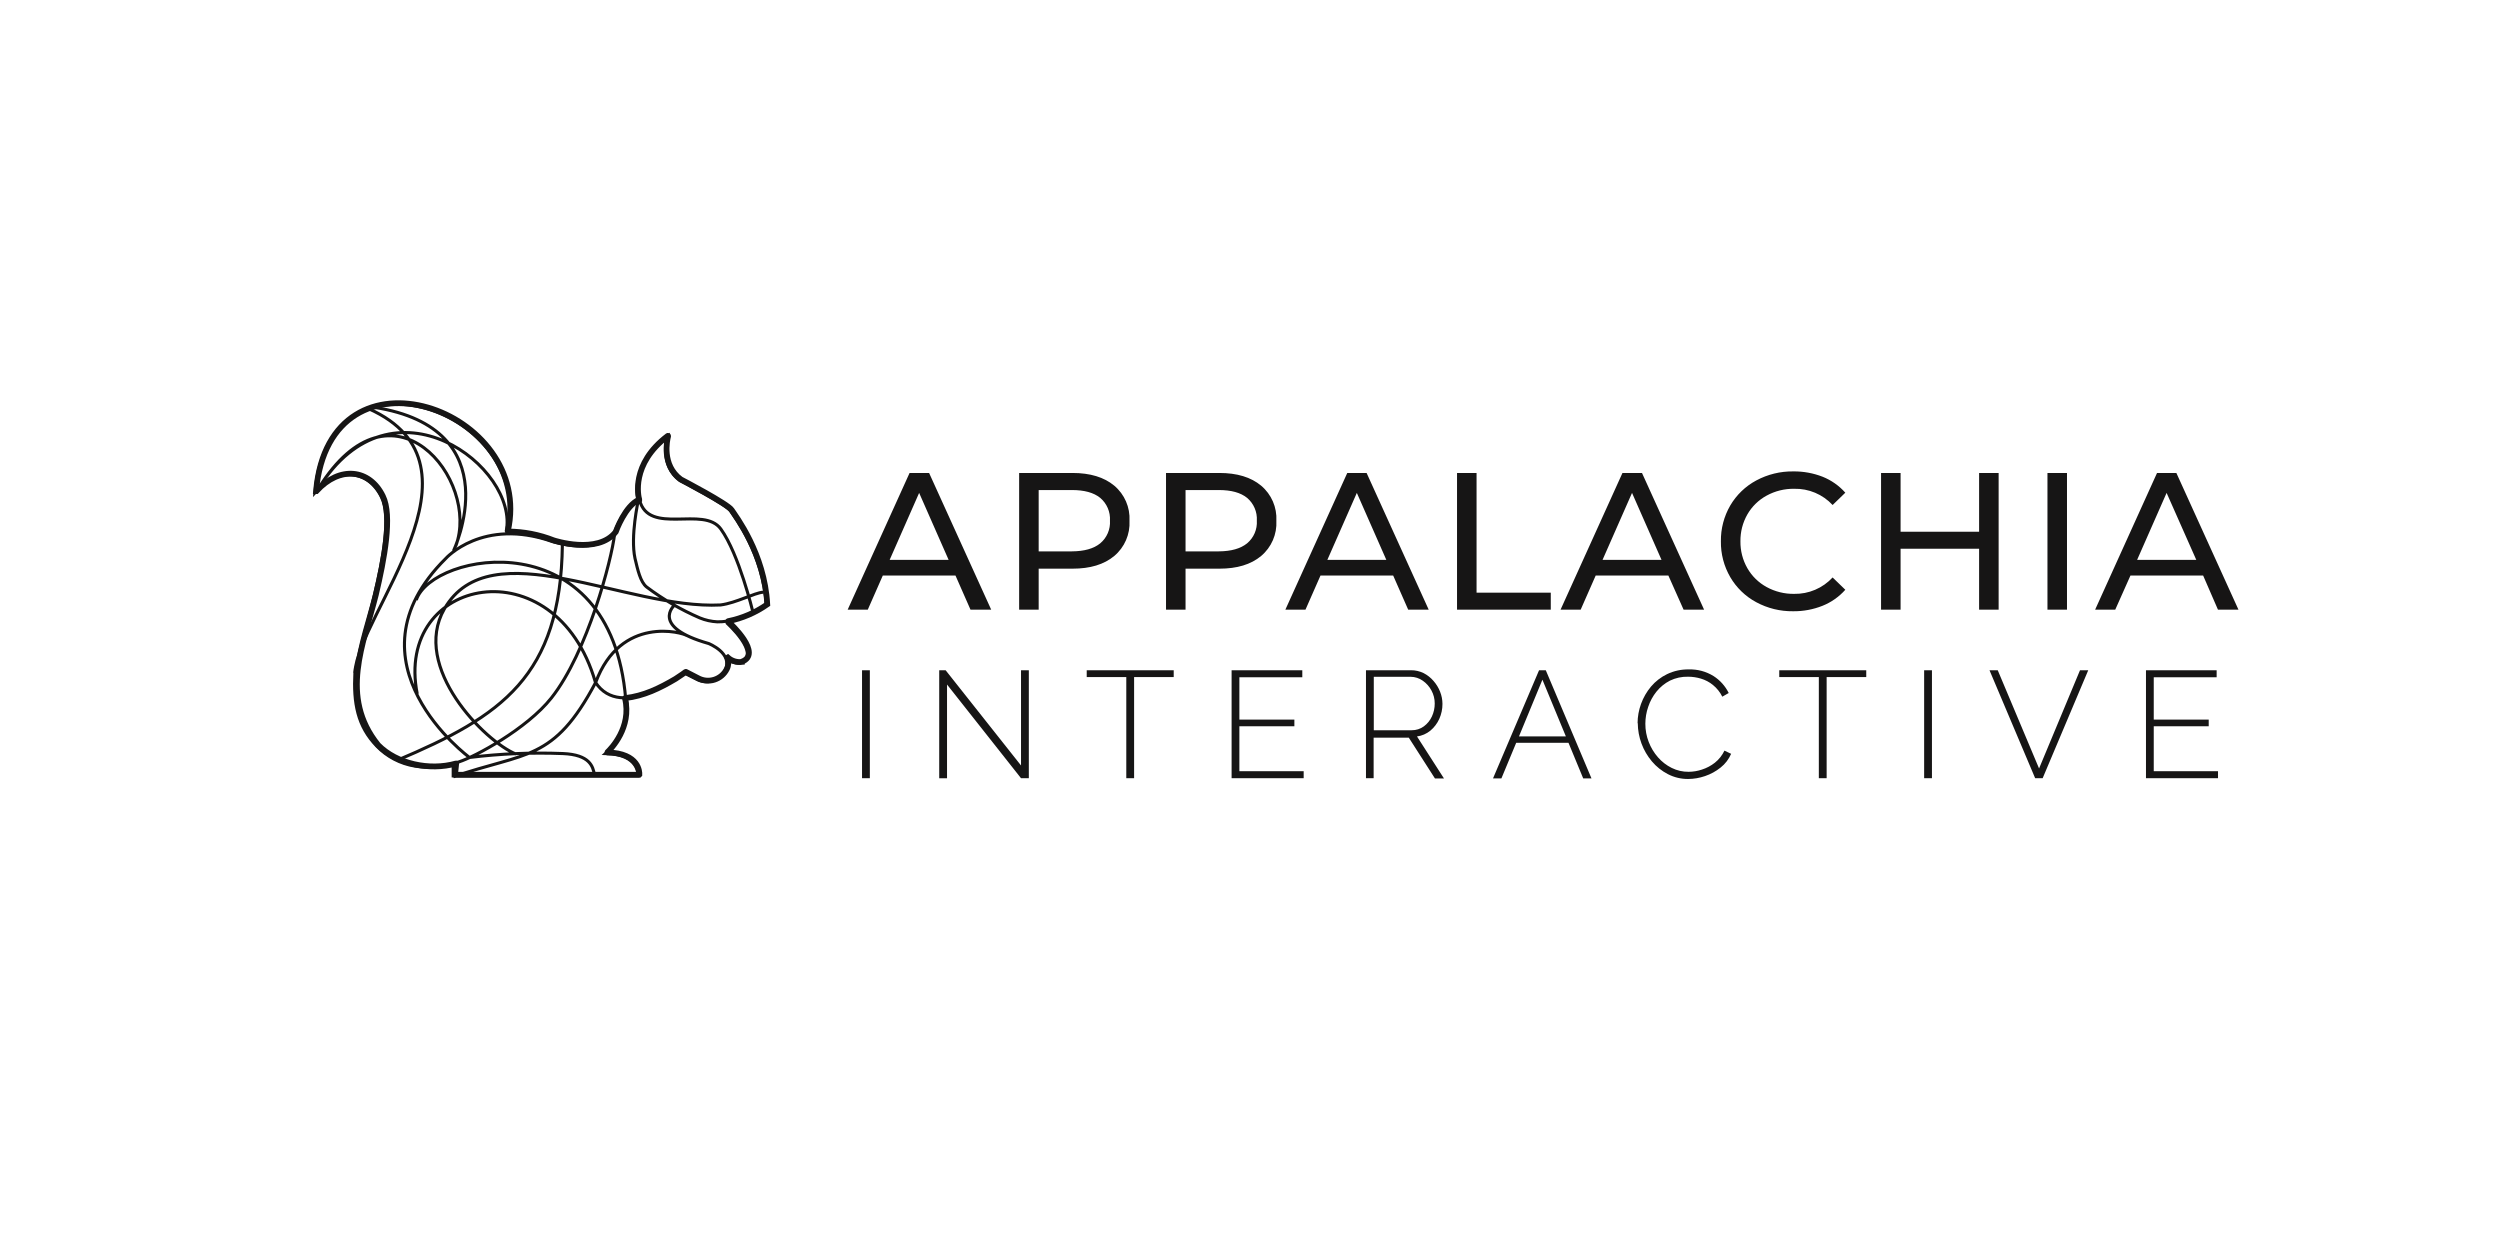
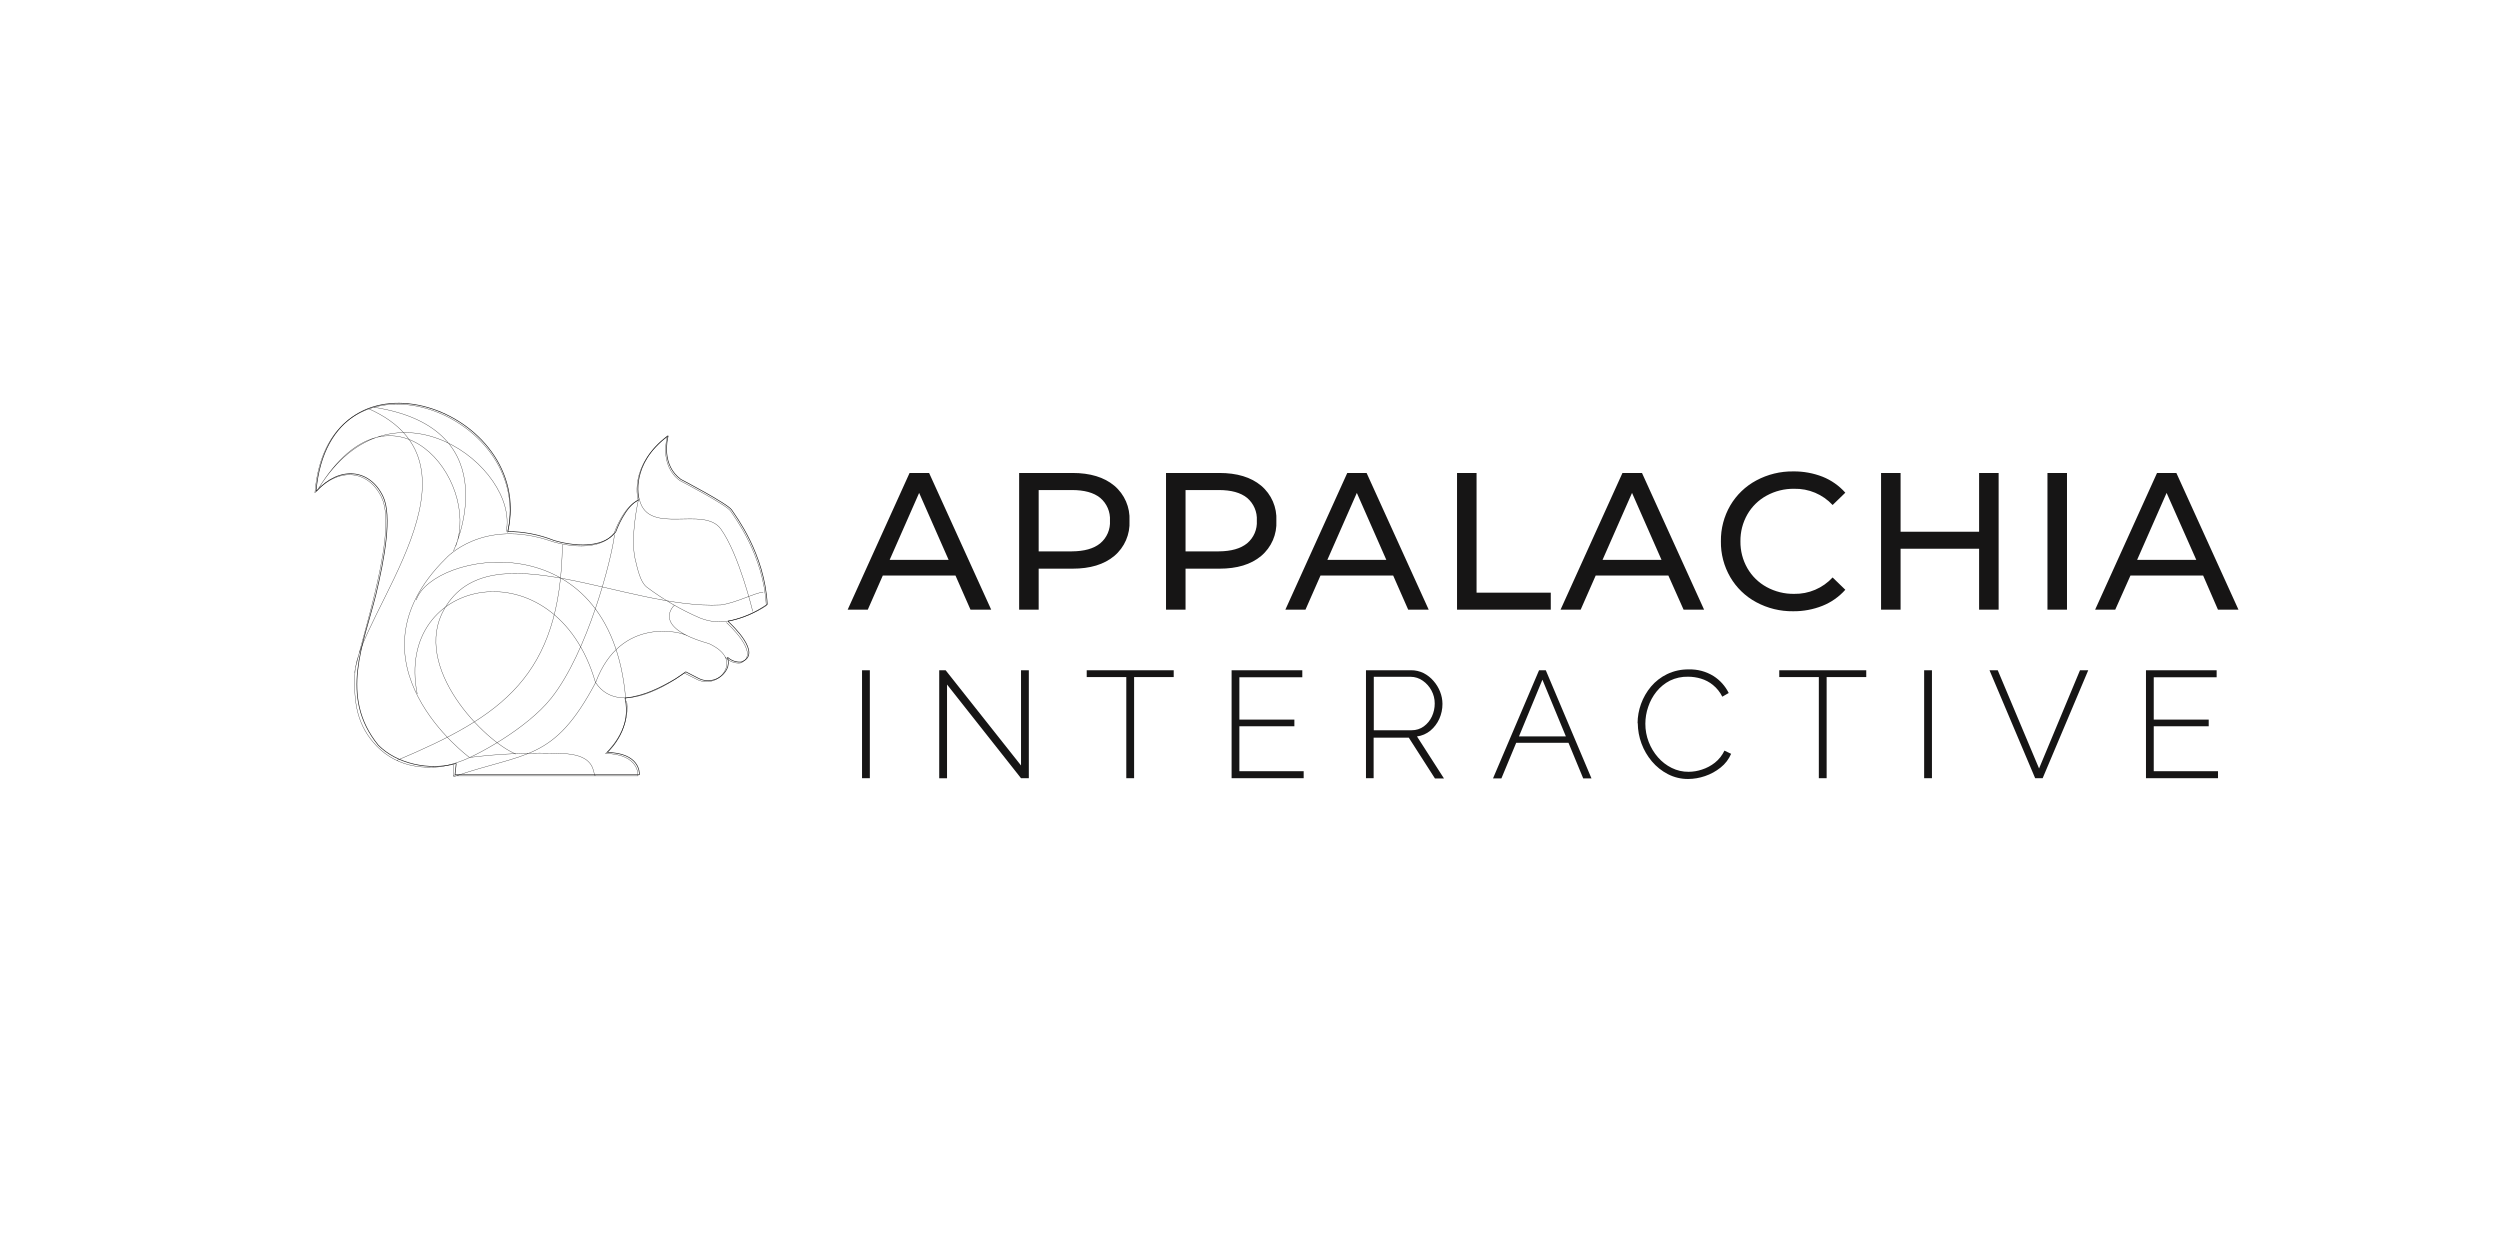
<svg xmlns="http://www.w3.org/2000/svg" xmlns:xlink="http://www.w3.org/1999/xlink" width="640" height="320">
  <defs>
-     <symbol id="a" viewBox="0 0 363.14 94.34">
-       <path d="M27.6 33.75H9L5.15 42.5H0l15.85-35h5l15.9 35h-5.3zm-1.75-4L18.3 12.6l-7.55 17.15zm42.4-19a11 11 0 0 1 3.9 9 11 11 0 0 1-3.9 9q-3.9 3.26-10.7 3.25H48.9v10.5h-5v-35h13.65q6.8 0 10.7 3.25zm-3.6 14.77a7 7 0 0 0 2.5-5.82 7.07 7.07 0 0 0-2.5-5.83c-1.67-1.35-4.08-2-7.25-2h-8.5v15.7h8.5c3.17-.02 5.6-.7 7.25-2.05zm41.2-14.77a11 11 0 0 1 3.9 9 11 11 0 0 1-3.9 9q-3.9 3.26-10.7 3.25H86.5v10.5h-5v-35h13.65q6.8 0 10.7 3.25zm-3.6 14.77a7 7 0 0 0 2.5-5.82 7.07 7.07 0 0 0-2.5-5.83c-1.67-1.35-4.08-2-7.25-2h-8.5v15.7H95c3.17-.02 5.58-.7 7.25-2.05zm37.4 8.23h-18.6l-3.85 8.75h-5.15l15.85-35h4.95l15.9 35h-5.25zm-1.75-4-7.55-17.15-7.55 17.15zM156 7.5h5v30.65h19v4.35h-24zm54.1 26.25h-18.6l-3.85 8.75h-5.15l15.85-35h5l15.9 35H214zm-1.75-4L200.8 12.6l-7.55 17.15zm24.22 10.82a17 17 0 0 1-6.62-6.4 17.7 17.7 0 0 1-2.4-9.17 17.76 17.76 0 0 1 2.4-9.18 17.06 17.06 0 0 1 6.65-6.4 19.45 19.45 0 0 1 9.5-2.32 20 20 0 0 1 7.5 1.37 15.45 15.45 0 0 1 5.8 4.08l-3.25 3.15a13 13 0 0 0-9.85-4.15 14.23 14.23 0 0 0-7.05 1.75 12.69 12.69 0 0 0-4.93 4.82 13.56 13.56 0 0 0-1.77 6.88 13.52 13.52 0 0 0 1.77 6.87 12.72 12.72 0 0 0 4.93 4.83 14.23 14.23 0 0 0 7.05 1.75 13.07 13.07 0 0 0 9.85-4.2l3.25 3.15a15.56 15.56 0 0 1-5.83 4.1 19.74 19.74 0 0 1-7.52 1.4 19.35 19.35 0 0 1-9.48-2.33zM294.65 7.5v35h-5V26.9h-20.1v15.6h-5v-35h5v15.05h20.1V7.5zm12.5 0h5v35h-5zM347 33.75h-18.6l-3.9 8.75h-5.15l15.85-35h4.95l15.9 35h-5.25zm-1.75-4-7.6-17.15-7.55 17.15zM3.68 85.64V58h2v27.64zm21.76-23.98v24h-2V58h1.64l19.3 24.38V58h2v27.64h-2zm58.03-1.91H73.33v25.89h-2V59.75H61.2V58h22.27zm33.27 24.1v1.79H98.29V58h18.1v1.8h-16.11v10.83h14.08v1.71h-14.08v11.51zm15.95 1.79V58h11.5a7.17 7.17 0 0 1 3.26.74 8.39 8.39 0 0 1 2.53 2 9.37 9.37 0 0 1 1.68 2.75 8.49 8.49 0 0 1 .61 3.12 9.25 9.25 0 0 1-.82 3.86 8.44 8.44 0 0 1-2.28 3 6.78 6.78 0 0 1-3.42 1.48l6.91 10.76h-2.31l-6.7-10.45h-9v10.38zm2-12.28h9.71a5.15 5.15 0 0 0 3.12-1 6.55 6.55 0 0 0 2.05-2.53 7.84 7.84 0 0 0 .72-3.32 6.86 6.86 0 0 0-.84-3.33 7.15 7.15 0 0 0-2.22-2.5 5.4 5.4 0 0 0-3.1-1h-9.44zM177 58h1.72l11.7 27.69h-2.12l-3.77-9.12h-13.38l-3.79 9.12h-2.15zm6.86 16.93-6-14.51-6 14.51zm18.36-3.37a14.61 14.61 0 0 1 .88-4.93 14.78 14.78 0 0 1 2.56-4.45 12.53 12.53 0 0 1 4.11-3.18 12.32 12.32 0 0 1 5.56-1.21 11.38 11.38 0 0 1 6.32 1.69 10.84 10.84 0 0 1 3.9 4.35l-1.64.94a9.06 9.06 0 0 0-2.4-3 8.88 8.88 0 0 0-3.06-1.62 11.29 11.29 0 0 0-3.28-.49 10.09 10.09 0 0 0-4.66 1 10.73 10.73 0 0 0-3.45 2.81 12.53 12.53 0 0 0-2.12 3.9 13.3 13.3 0 0 0-.73 4.33 12.77 12.77 0 0 0 .86 4.66 13.06 13.06 0 0 0 2.36 3.92 11.33 11.33 0 0 0 3.51 2.72 9.48 9.48 0 0 0 4.35 1 10.88 10.88 0 0 0 3.41-.57 10.57 10.57 0 0 0 3.3-1.75 8.77 8.77 0 0 0 2.46-3.1l1.71.82a9 9 0 0 1-2.69 3.51 12.91 12.91 0 0 1-4 2.19 13.5 13.5 0 0 1-4.33.74 11.09 11.09 0 0 1-5.15-1.23 13.37 13.37 0 0 1-4.12-3.28 15.35 15.35 0 0 1-3.61-9.77zm58.54-11.81h-10.14v25.89h-2V59.75h-10.13V58h22.27zm14.82 25.89V58h2v27.64zM294.42 58 305 83.15 315.48 58h2.11l-11.67 27.64H304L292.31 58zm56.39 25.85v1.79h-18.44V58h18.09v1.8h-16.1v10.83h14.07v1.71h-14.07v11.51z" style="fill:#161515" />
+     <symbol id="Appalachia_Interactive_2" data-name="Appalachia Interactive 2" viewBox="0 0 363.14 94.34">
+       <path class="cls-1" d="M27.6 33.75H9L5.15 42.5H0l15.85-35h5l15.9 35h-5.3zm-1.75-4L18.3 12.6l-7.55 17.15zM68.25 10.75a11 11 0 0 1 3.9 9 11 11 0 0 1-3.9 9q-3.9 3.26-10.7 3.25H48.9v10.5h-5v-35h13.65q6.8 0 10.7 3.25zm-3.6 14.77a7 7 0 0 0 2.5-5.82 7.07 7.07 0 0 0-2.5-5.83c-1.67-1.35-4.08-2-7.25-2h-8.5v15.7h8.5c3.17-.02 5.6-.7 7.25-2.05zM105.85 10.75a11 11 0 0 1 3.9 9 11 11 0 0 1-3.9 9q-3.9 3.26-10.7 3.25H86.5v10.5h-5v-35h13.65q6.8 0 10.7 3.25zm-3.6 14.77a7 7 0 0 0 2.5-5.82 7.07 7.07 0 0 0-2.5-5.83c-1.67-1.35-4.08-2-7.25-2h-8.5v15.7H95c3.17-.02 5.58-.7 7.25-2.05zM139.65 33.75h-18.6l-3.85 8.75h-5.15l15.85-35h4.95l15.9 35h-5.25zm-1.75-4-7.55-17.15-7.55 17.15zM156 7.5h5v30.65h19v4.35h-24zM210.1 33.75h-18.6l-3.85 8.75h-5.15l15.85-35h5l15.9 35H214zm-1.75-4L200.8 12.6l-7.55 17.15zM232.57 40.57a17 17 0 0 1-6.62-6.4 17.7 17.7 0 0 1-2.4-9.17 17.76 17.76 0 0 1 2.4-9.18 17.06 17.06 0 0 1 6.65-6.4 19.45 19.45 0 0 1 9.5-2.32 20 20 0 0 1 7.5 1.37 15.45 15.45 0 0 1 5.8 4.08l-3.25 3.15a13 13 0 0 0-9.85-4.15 14.23 14.23 0 0 0-7.05 1.75 12.69 12.69 0 0 0-4.93 4.82 13.56 13.56 0 0 0-1.77 6.88 13.52 13.52 0 0 0 1.77 6.87 12.72 12.72 0 0 0 4.93 4.83 14.23 14.23 0 0 0 7.05 1.75 13.07 13.07 0 0 0 9.85-4.2l3.25 3.15a15.56 15.56 0 0 1-5.83 4.1 19.74 19.74 0 0 1-7.52 1.4 19.35 19.35 0 0 1-9.48-2.33zM294.65 7.5v35h-5V26.9h-20.1v15.6h-5v-35h5v15.05h20.1V7.5zM307.15 7.5h5v35h-5zM347 33.75h-18.6l-3.9 8.75h-5.15l15.85-35h4.95l15.9 35h-5.25zm-1.75-4-7.6-17.15-7.55 17.15zM3.68 85.64V58h2v27.64zM25.44 61.66v24h-2V58h1.64l19.3 24.38V58h2v27.64h-2zM83.47 59.75H73.33v25.89h-2V59.75H61.2V58h22.27zM116.74 83.85v1.79H98.29V58h18.1v1.8h-16.11v10.83h14.08v1.71h-14.08v11.51zM132.69 85.64V58h11.5a7.17 7.17 0 0 1 3.26.74 8.39 8.39 0 0 1 2.53 2 9.37 9.37 0 0 1 1.68 2.75 8.49 8.49 0 0 1 .61 3.12 9.25 9.25 0 0 1-.82 3.86 8.44 8.44 0 0 1-2.28 3 6.78 6.78 0 0 1-3.42 1.48l6.91 10.76h-2.31l-6.7-10.45h-9v10.38zm2-12.28h9.71a5.15 5.15 0 0 0 3.12-1 6.55 6.55 0 0 0 2.05-2.53 7.84 7.84 0 0 0 .72-3.32 6.86 6.86 0 0 0-.84-3.33 7.15 7.15 0 0 0-2.22-2.5 5.4 5.4 0 0 0-3.1-1h-9.44zM177 58h1.72l11.7 27.69h-2.12l-3.77-9.12h-13.38l-3.79 9.12h-2.15zm6.86 16.93-6-14.51-6 14.51zM202.22 71.56a14.61 14.61 0 0 1 .88-4.93 14.78 14.78 0 0 1 2.56-4.45 12.53 12.53 0 0 1 4.11-3.18 12.32 12.32 0 0 1 5.56-1.21 11.38 11.38 0 0 1 6.32 1.69 10.84 10.84 0 0 1 3.9 4.35l-1.64.94a9.06 9.06 0 0 0-2.4-3 8.88 8.88 0 0 0-3.06-1.62 11.29 11.29 0 0 0-3.28-.49 10.09 10.09 0 0 0-4.66 1 10.73 10.73 0 0 0-3.45 2.81 12.53 12.53 0 0 0-2.12 3.9 13.3 13.3 0 0 0-.73 4.33 12.77 12.77 0 0 0 .86 4.66 13.06 13.06 0 0 0 2.36 3.92 11.33 11.33 0 0 0 3.51 2.72 9.48 9.48 0 0 0 4.35 1 10.88 10.88 0 0 0 3.41-.57 10.57 10.57 0 0 0 3.3-1.75 8.77 8.77 0 0 0 2.46-3.1l1.71.82a9 9 0 0 1-2.69 3.51 12.91 12.91 0 0 1-4 2.19 13.5 13.5 0 0 1-4.33.74 11.09 11.09 0 0 1-5.15-1.23 13.37 13.37 0 0 1-4.12-3.28 15.35 15.35 0 0 1-3.61-9.77zM260.76 59.75h-10.14v25.89h-2V59.75h-10.13V58h22.27zM275.58 85.64V58h2v27.64zM294.42 58 305 83.15 315.48 58h2.11l-11.67 27.64H304L292.31 58zM350.81 83.85v1.79h-18.44V58h18.09v1.8h-16.1v10.83h14.07v1.71h-14.07v11.51z" />
    </symbol>
+     <style>.cls-1{fill:#161515}</style>
  </defs>
-   <path style="fill:none" d="M0 0h640v320H0z" />
-   <path d="M129.58 136.09c3.41-16.4-29.21-41.42-48-11.12m35.09 14.83c6.36-17-16.3-45.13-35.09-14.83m78.6 54c-3.77-46-49.54-37.71-53.62-25.36m9.5 45.25c18.58-6.45 25.63-3.75 36.44-24.17 6.4-17.25 22.34-12.8 23.37-11.95m-43.77 30.31c-7.93-3.19-26.91-22.23-18.34-37.18 11.73-20.44 46.61.25 70.71-1 4-.51 8.68-3.12 10.91-3.27M163.72 128c2.38 9.22 16.43 1.35 20.81 7.42 4.66 6.46 8.17 21.09 8.17 21.09m-97-52.25c35.33 5.44 20.39 36.77 20.39 36.77m-14.49 53.64c26.78-11.32 41.93-21.44 42.37-55.24m19.42-11.25s-2.71-8.79 7.43-16.4c0 0-2.19 7.26 3.21 11.24 0 0 12 6.25 13 7.81s8.45 11.21 9.13 24.22c0 0-6 4.21-12.53 4.14a13.69 13.69 0 0 1-4.47-1 66.46 66.46 0 0 1-13.6-7.9c-1.65-1.3-2.31-4.48-3-7.34-1.22-5.67.83-14.77.83-14.77zm-69-23.54c32.51 14.47-2.78 52.71-3.53 67.55-.41 7.84.65 13.69 5.6 18.82a17.39 17.39 0 0 0 9.75 5.11 23 23 0 0 0 3.2.31 26.46 26.46 0 0 0 3.51-.15 29.59 29.59 0 0 0 4.56-1.24c4-1.25 17.38-8.41 23.67-16.36 9.29-11.73 15.43-35.49 16.17-41.82M90.8 172.2c0-1.45 2.79-10.57 5-19.67s4.32-20.21 1.87-25.24c-3.39-7-11-7.88-17.06-1.16 3.33-39.93 56.21-21 49.35 10.24m56 23s9.14 8.17 3.56 10.37a4.52 4.52 0 0 1-3.88-1.57m-13-13.22s-6.29 5.53 8.77 9.79c0 0 6.3 2.48 4.25 6.8a5.35 5.35 0 0 1-7.4 2.31l-3.11-1.57s-16.13 12.59-22.73 2.36c-10.19-35.23-51.58-27.11-45.61 3m45.61 21-.24-.31c-.39-2.12-1.15-5.13-8.1-5.42a148.08 148.08 0 0 0-23.89 1m-4.17 1.83v2.89h47.3s.5-5.56-8.29-5.73c0 0 6.54-5.82 5.39-13.48m-40.23 14.49s-33-24.25-6.08-50.93c0 0 9.37-10.59 27.24-4.36 0 0 11.32 3.74 15.88-2.18 0 0 2.37-6.77 6.09-8.29" style="stroke-width:.79px;stroke:#161515;stroke-miterlimit:7.57;fill:none" />
-   <path d="M189.92 169.46a4.59 4.59 0 0 1-3.6-1.14l-.08.05a3.65 3.65 0 0 1-.17 2.89 5.37 5.37 0 0 1-7.41 2.32l-3.07-1.58a.06.06 0 0 0-.06 0c-.17.13-1.14.86-2.6 1.79-4.05 2.39-8.12 4.39-12.88 4.92a.06.06 0 0 0-.05.06c1.81 7.47-3.67 13-4.47 13.76a.05.05 0 0 0 0 .09c8.17.21 8.18 5.12 8.15 5.67l-.05.05h-47.14s-.06 0 0-.05l.3-2.83a.05.05 0 0 0-.07 0c-6.8 1.92-15.18.08-19.9-4.71-10.08-12.44-3.7-26-.61-38.48C98.39 143.11 100.48 132 98 127c-3.36-6.91-11-7.86-17-1.28h-.09C84.43 86 137.09 104.89 130 136a.05.05 0 0 0 .05.07 32.32 32.32 0 0 1 11.7 2.26s11.31 3.74 15.88-2.17c.09-.25 2.42-6.73 6-8.26v-.06c-.19-.68-2.25-9 7.32-16.26a.06.06 0 0 1 .09.06c-.28 1.06-1.7 7.44 3.25 11.08.24.12 12 6.26 13 7.81s8.44 11.19 9.13 24.19a26.46 26.46 0 0 1-10 4.3.05.05 0 0 0 0 .09c.89.82 8.77 8.22 3.5 10.29zm-37.22 28.75" style="stroke-width:1.48px;stroke:#161515;stroke-miterlimit:7.57;fill:none" />
-   <use width="363.14" height="94.34" transform="translate(217 113.58)" xlink:href="#a" />
+   <g id="Layer_2" data-name="Layer 2">
+     <g id="Logos">
+       <g id="Black_On_White" data-name="Black On White">
+         <g id="Squirrel_Narrow_Logo" data-name="Squirrel Narrow Logo">
+           <path id="Background" style="fill:none" d="M0 0h640v320H0z" />
+           <g id="Squirrel_Narrow" data-name="Squirrel Narrow">
+             <g id="Lines">
+               <path id="Lines_Inner" data-name="Lines Inner" d="M129.58 136.09c3.41-16.4-29.21-41.42-48-11.12m35.09 14.83c6.36-17-16.3-45.13-35.09-14.83m78.6 54c-3.77-46-49.54-37.71-53.62-25.36m9.5 45.25c18.58-6.45 25.63-3.75 36.44-24.17 6.4-17.25 22.34-12.8 23.37-11.95m-43.77 30.31c-7.93-3.19-26.91-22.23-18.34-37.18 11.73-20.44 46.61.25 70.71-1 4-.51 8.68-3.12 10.91-3.27M163.72 128c2.38 9.22 16.43 1.35 20.81 7.42 4.66 6.46 8.17 21.09 8.17 21.09m-97-52.25c35.33 5.44 20.39 36.77 20.39 36.77m-14.49 53.64c26.78-11.32 41.93-21.44 42.37-55.24m19.42-11.25s-2.71-8.79 7.43-16.4c0 0-2.19 7.26 3.21 11.24 0 0 12 6.25 13 7.81s8.45 11.21 9.13 24.22c0 0-6 4.21-12.53 4.14a13.69 13.69 0 0 1-4.47-1 66.46 66.46 0 0 1-13.6-7.9c-1.65-1.3-2.31-4.48-3-7.34-1.22-5.67.83-14.77.83-14.77zm-69-23.54c32.51 14.47-2.78 52.71-3.53 67.55-.41 7.84.65 13.69 5.6 18.82a17.39 17.39 0 0 0 9.75 5.11 23 23 0 0 0 3.2.31 26.46 26.46 0 0 0 3.51-.15 29.59 29.59 0 0 0 4.56-1.24c4-1.25 17.38-8.41 23.67-16.36 9.29-11.73 15.43-35.49 16.17-41.82M90.8 172.2c0-1.45 2.79-10.57 5-19.67s4.32-20.21 1.87-25.24c-3.39-7-11-7.88-17.06-1.16 3.33-39.93 56.21-21 49.35 10.24m56 23s9.14 8.17 3.56 10.37a4.52 4.52 0 0 1-3.88-1.57m-13-13.22s-6.29 5.53 8.77 9.79c0 0 6.3 2.48 4.25 6.8a5.35 5.35 0 0 1-7.4 2.31l-3.11-1.57s-16.13 12.59-22.73 2.36c-10.19-35.23-51.58-27.11-45.61 3m45.61 21-.24-.31c-.39-2.12-1.15-5.13-8.1-5.42a148.08 148.08 0 0 0-23.89 1m-4.17 1.83v2.89h47.3s.5-5.56-8.29-5.73c0 0 6.54-5.82 5.39-13.48m-40.23 14.49s-33-24.25-6.08-50.93c0 0 9.37-10.59 27.24-4.36 0 0 11.32 3.74 15.88-2.18 0 0 2.37-6.77 6.09-8.29" style="stroke-width:.08px;stroke:#161515;stroke-miterlimit:7.57;fill:none" />
+               <path id="Lines_Outer" data-name="Lines Outer" d="M189.92 169.46a4.59 4.59 0 0 1-3.6-1.14l-.08.05a3.65 3.65 0 0 1-.17 2.89 5.37 5.37 0 0 1-7.41 2.32l-3.07-1.58a.06.06 0 0 0-.06 0c-.17.13-1.14.86-2.6 1.79-4.05 2.39-8.12 4.39-12.88 4.92a.06.06 0 0 0-.05.06c1.81 7.47-3.67 13-4.47 13.76a.05.05 0 0 0 0 .09c8.17.21 8.18 5.12 8.15 5.67l-.05.05h-47.14s-.06 0 0-.05l.3-2.83a.05.05 0 0 0-.07 0c-6.8 1.92-15.18.08-19.9-4.71-10.08-12.44-3.7-26-.61-38.48C98.39 143.11 100.48 132 98 127c-3.36-6.91-11-7.86-17-1.28h-.09C84.43 86 137.09 104.89 130 136a.05.05 0 0 0 .05.07 32.32 32.32 0 0 1 11.7 2.26s11.31 3.74 15.88-2.17c.09-.25 2.42-6.73 6-8.26v-.06c-.19-.68-2.25-9 7.32-16.26a.06.06 0 0 1 .09.06c-.28 1.06-1.7 7.44 3.25 11.08.24.12 12 6.26 13 7.81s8.44 11.19 9.13 24.19a26.46 26.46 0 0 1-10 4.3.05.05 0 0 0 0 .09c.89.82 8.77 8.22 3.5 10.29zm-37.22 28.75" style="stroke-width:.16px;stroke:#161515;stroke-miterlimit:7.57;fill:none" />
+             </g>
+             <use width="363.14" height="94.34" transform="translate(217 113.58)" xlink:href="#Appalachia_Interactive_2" />
+           </g>
+         </g>
+       </g>
+     </g>
+   </g>
</svg>
